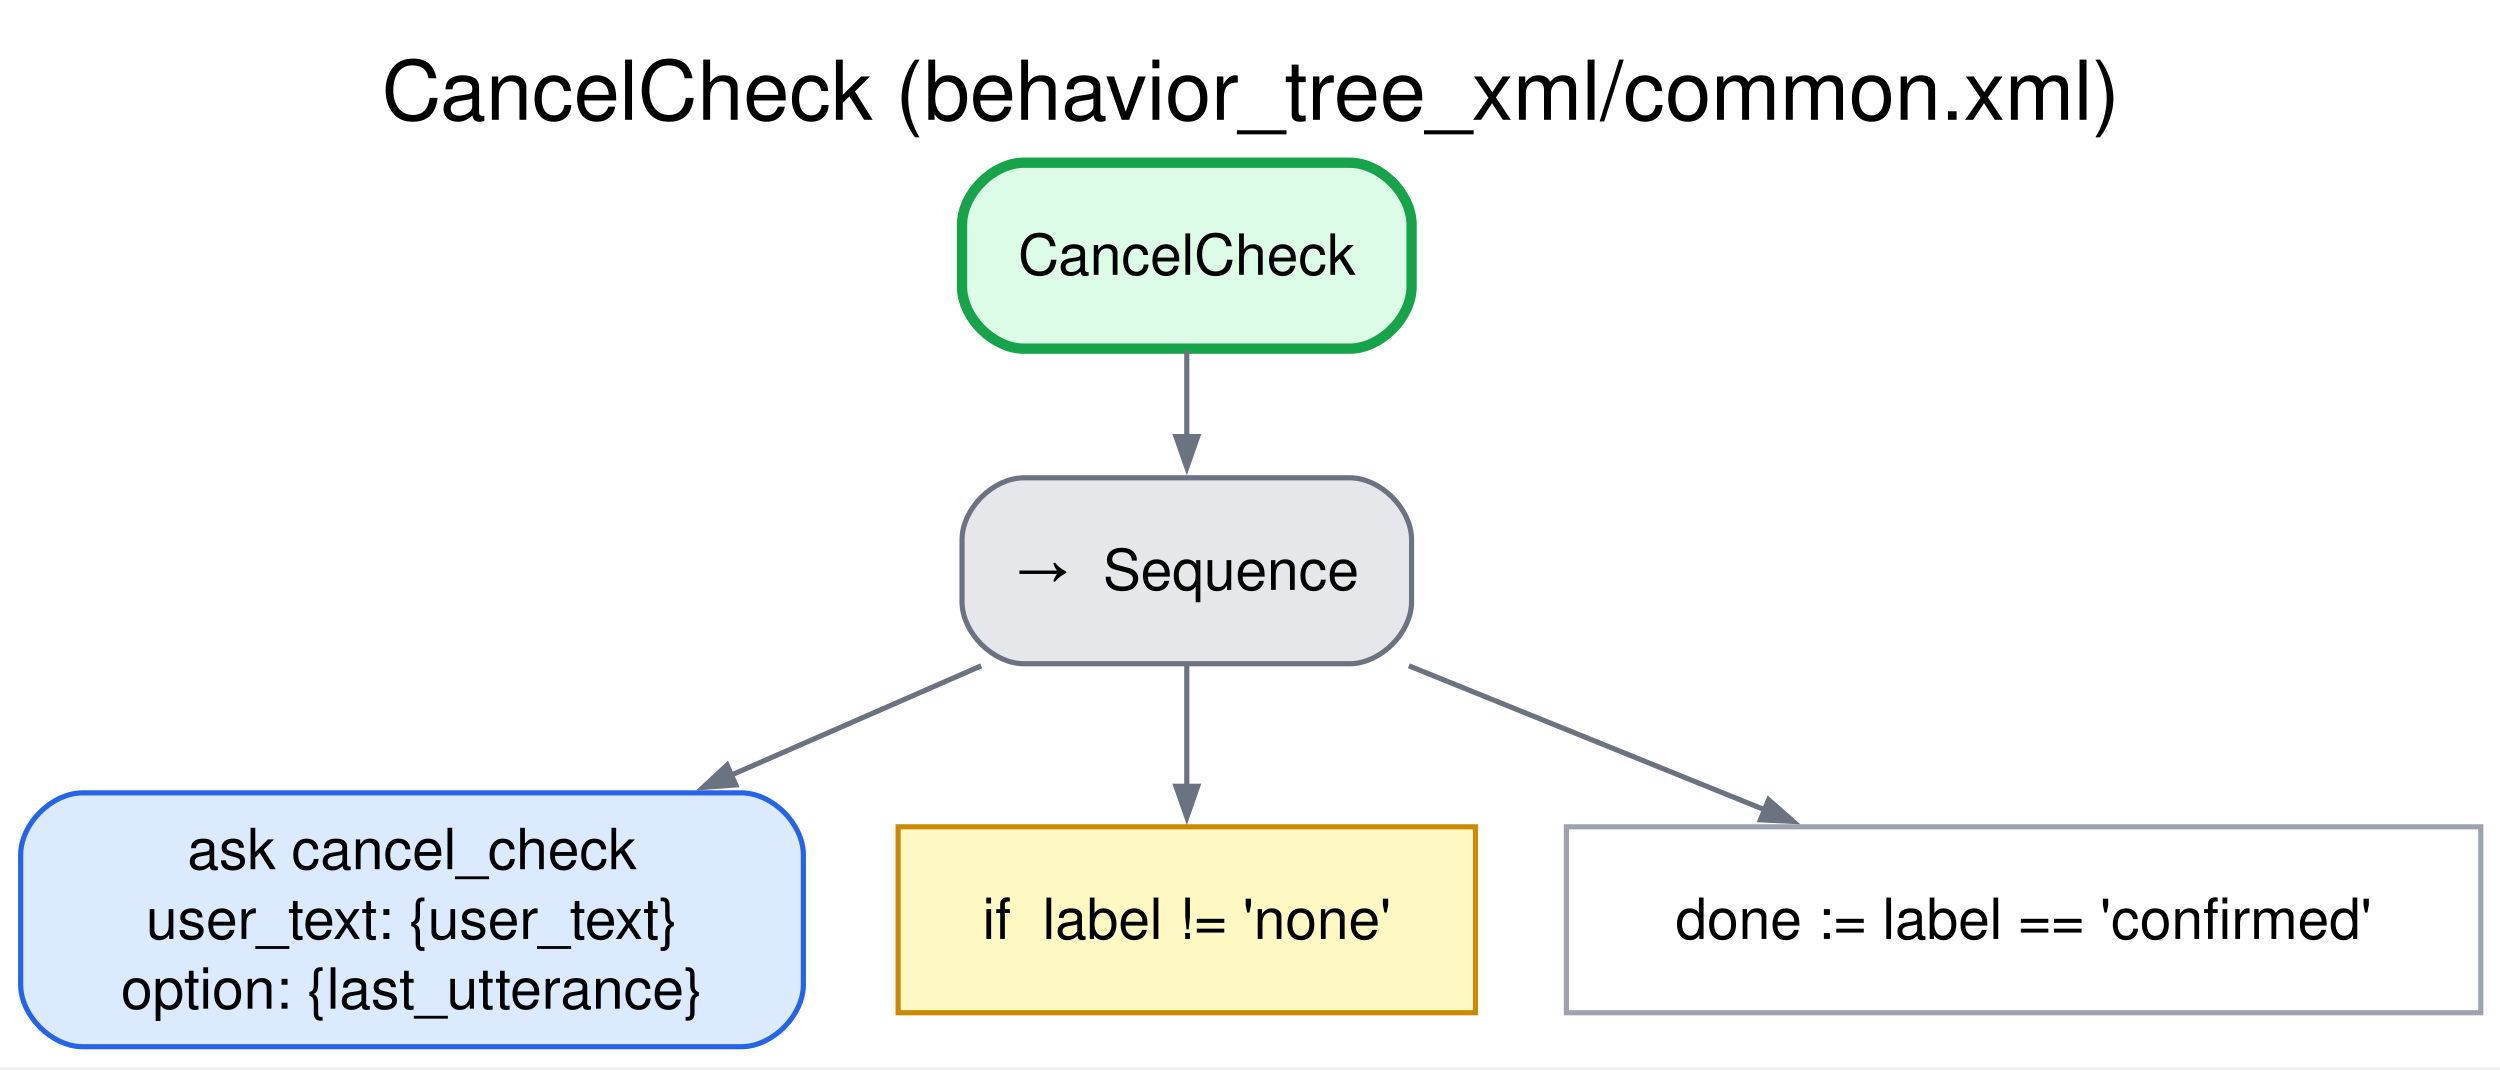
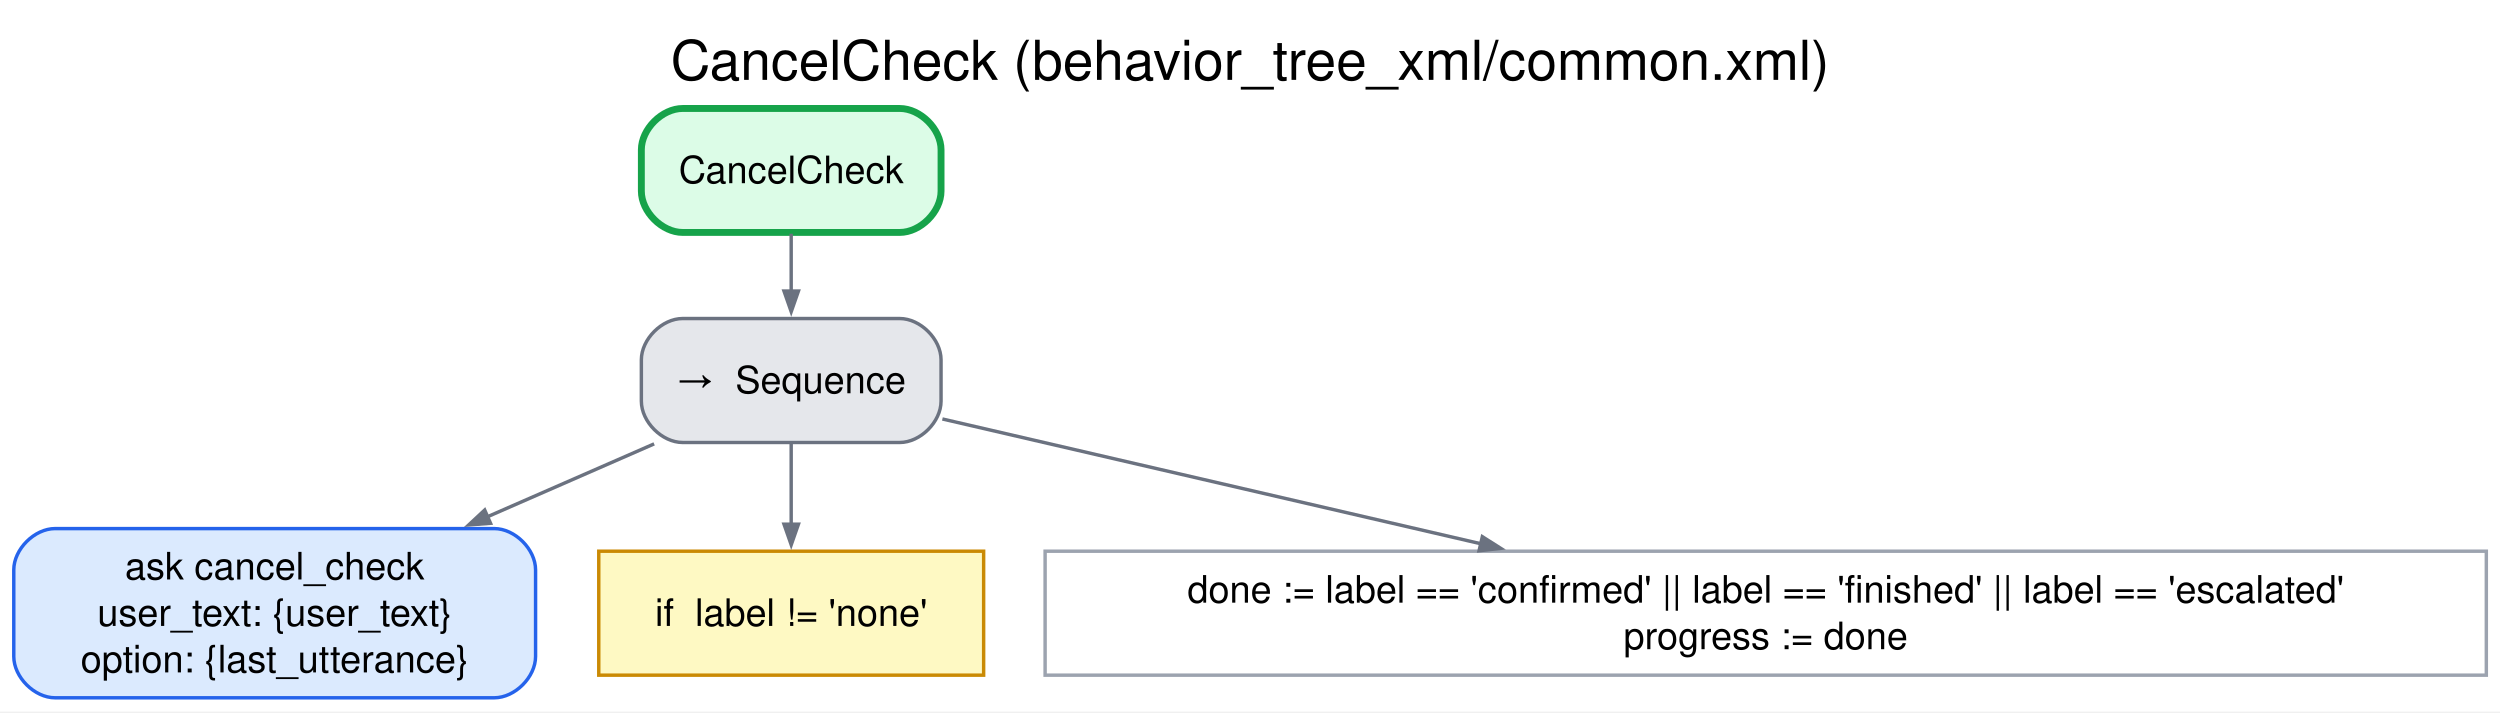
- <svg xmlns="http://www.w3.org/2000/svg" width="484pt" height="207pt" viewBox="0.00 0.00 484.00 207.00">
+ <svg xmlns="http://www.w3.org/2000/svg" width="726pt" height="207pt" viewBox="0.00 0.00 726.00 207.00">
  <g id="graph0" class="graph" transform="scale(1 1) rotate(0) translate(4 202.64)">
-     <polygon fill="white" stroke="none" points="-4,4 -4,-202.64 480.28,-202.64 480.28,4 -4,4" />
-     <text xml:space="preserve" text-anchor="middle" x="238.14" y="-179.44" font-family="Helvetica,sans-Serif" font-size="16.00">CancelCheck (behavior_tree_xml/common.xml)</text>
+     <polygon fill="white" stroke="none" points="-4,4 -4,-202.64 722.03,-202.64 722.03,4 -4,4" />
+     <text xml:space="preserve" text-anchor="middle" x="359.01" y="-179.44" font-family="Helvetica,sans-Serif" font-size="16.00">CancelCheck (behavior_tree_xml/common.xml)</text>
    <g id="node1" class="node">
      <path fill="#dcfce7" stroke="#16a34a" stroke-width="2" d="M257.28,-171.14C257.28,-171.14 194.25,-171.14 194.25,-171.14 188.25,-171.14 182.25,-165.14 182.25,-159.14 182.25,-159.14 182.25,-147.14 182.25,-147.14 182.25,-141.14 188.25,-135.14 194.25,-135.14 194.25,-135.14 257.28,-135.14 257.28,-135.14 263.28,-135.14 269.28,-141.14 269.28,-147.14 269.28,-147.14 269.28,-159.14 269.28,-159.14 269.28,-165.14 263.28,-171.14 257.28,-171.14" />
      <text xml:space="preserve" text-anchor="middle" x="225.76" y="-149.44" font-family="Helvetica,sans-Serif" font-size="11.00">CancelCheck</text>
    </g>
    <g id="node2" class="node">
      <path fill="#e5e7eb" stroke="#6b7280" d="M257.28,-110.14C257.28,-110.14 194.25,-110.14 194.25,-110.14 188.25,-110.14 182.25,-104.14 182.25,-98.14 182.25,-98.14 182.25,-86.14 182.25,-86.14 182.25,-80.14 188.25,-74.14 194.25,-74.14 194.25,-74.14 257.28,-74.14 257.28,-74.14 263.28,-74.14 269.28,-80.14 269.28,-86.14 269.28,-86.14 269.28,-98.14 269.28,-98.14 269.28,-104.14 263.28,-110.14 257.28,-110.14" />
      <text xml:space="preserve" text-anchor="middle" x="225.76" y="-88.44" font-family="Helvetica,sans-Serif" font-size="11.00">→  Sequence</text>
    </g>
    <g id="edge4" class="edge">
      <path fill="none" stroke="#6b7280" d="M225.76,-134.76C225.76,-129.52 225.76,-123.67 225.76,-118.05" />
      <polygon fill="#6b7280" stroke="#6b7280" points="227.87,-118.12 225.77,-112.12 223.67,-118.12 227.87,-118.12" />
    </g>
    <g id="node3" class="node">
      <path fill="#dbeafe" stroke="#2563eb" d="M139.53,-49.14C139.53,-49.14 12,-49.14 12,-49.14 6,-49.14 0,-43.14 0,-37.14 0,-37.14 0,-12 0,-12 0,-6 6,0 12,0 12,0 139.53,0 139.53,0 145.53,0 151.53,-6 151.53,-12 151.53,-12 151.53,-37.14 151.53,-37.14 151.53,-43.14 145.53,-49.14 139.53,-49.14" />
      <text xml:space="preserve" text-anchor="middle" x="75.76" y="-34.37" font-family="Helvetica,sans-Serif" font-size="11.00">ask cancel_check</text>
      <text xml:space="preserve" text-anchor="middle" x="75.76" y="-20.87" font-family="Helvetica,sans-Serif" font-size="11.00">user_text: {user_text}</text>
      <text xml:space="preserve" text-anchor="middle" x="75.76" y="-7.37" font-family="Helvetica,sans-Serif" font-size="11.00">option: {last_utterance}</text>
    </g>
    <g id="edge1" class="edge">
      <path fill="none" stroke="#6b7280" d="M185.96,-73.74C171.02,-67.21 153.67,-59.62 137.22,-52.43" />
      <polygon fill="#6b7280" stroke="#6b7280" points="138.45,-50.68 132.11,-50.2 136.76,-54.53 138.45,-50.68" />
    </g>
    <g id="node4" class="node">
      <polygon fill="#fef9c3" stroke="#ca8a04" points="281.65,-42.57 169.88,-42.57 169.88,-6.57 281.65,-6.57 281.65,-42.57" />
      <text xml:space="preserve" text-anchor="middle" x="225.76" y="-20.87" font-family="Helvetica,sans-Serif" font-size="11.00">if  label != 'none'</text>
    </g>
    <g id="edge2" class="edge">
      <path fill="none" stroke="#6b7280" d="M225.76,-73.91C225.76,-66.59 225.76,-57.92 225.76,-49.96" />
      <polygon fill="#6b7280" stroke="#6b7280" points="227.87,-50.42 225.77,-44.42 223.67,-50.42 227.87,-50.42" />
    </g>
    <g id="node5" class="node">
-       <polygon fill="#ffffff" stroke="#9ca3af" points="476.28,-42.57 299.25,-42.57 299.25,-6.57 476.28,-6.57 476.28,-42.57" />
-       <text xml:space="preserve" text-anchor="middle" x="387.76" y="-20.87" font-family="Helvetica,sans-Serif" font-size="11.00">done := label == 'confirmed'</text>
+       <polygon fill="#ffffff" stroke="#9ca3af" points="718.03,-42.57 299.5,-42.57 299.5,-6.57 718.03,-6.57 718.03,-42.57" />
+       <text xml:space="preserve" text-anchor="middle" x="508.76" y="-27.62" font-family="Helvetica,sans-Serif" font-size="11.00">done := label == 'confirmed' || label == 'finished' || label == 'escalated'</text>
+       <text xml:space="preserve" text-anchor="middle" x="508.76" y="-14.12" font-family="Helvetica,sans-Serif" font-size="11.00">progress := done</text>
    </g>
    <g id="edge3" class="edge">
-       <path fill="none" stroke="#6b7280" d="M268.75,-73.74C289.99,-65.14 315.74,-54.72 337.84,-45.78" />
-       <polygon fill="#6b7280" stroke="#6b7280" points="338.4,-47.82 343.17,-43.62 336.82,-43.92 338.4,-47.82" />
+       <path fill="none" stroke="#6b7280" d="M269.67,-80.97C311.34,-71.31 375.02,-56.56 426.18,-44.7" />
+       <polygon fill="#6b7280" stroke="#6b7280" points="426.47,-46.79 431.84,-43.39 425.52,-42.7 426.47,-46.79" />
    </g>
  </g>
</svg>
